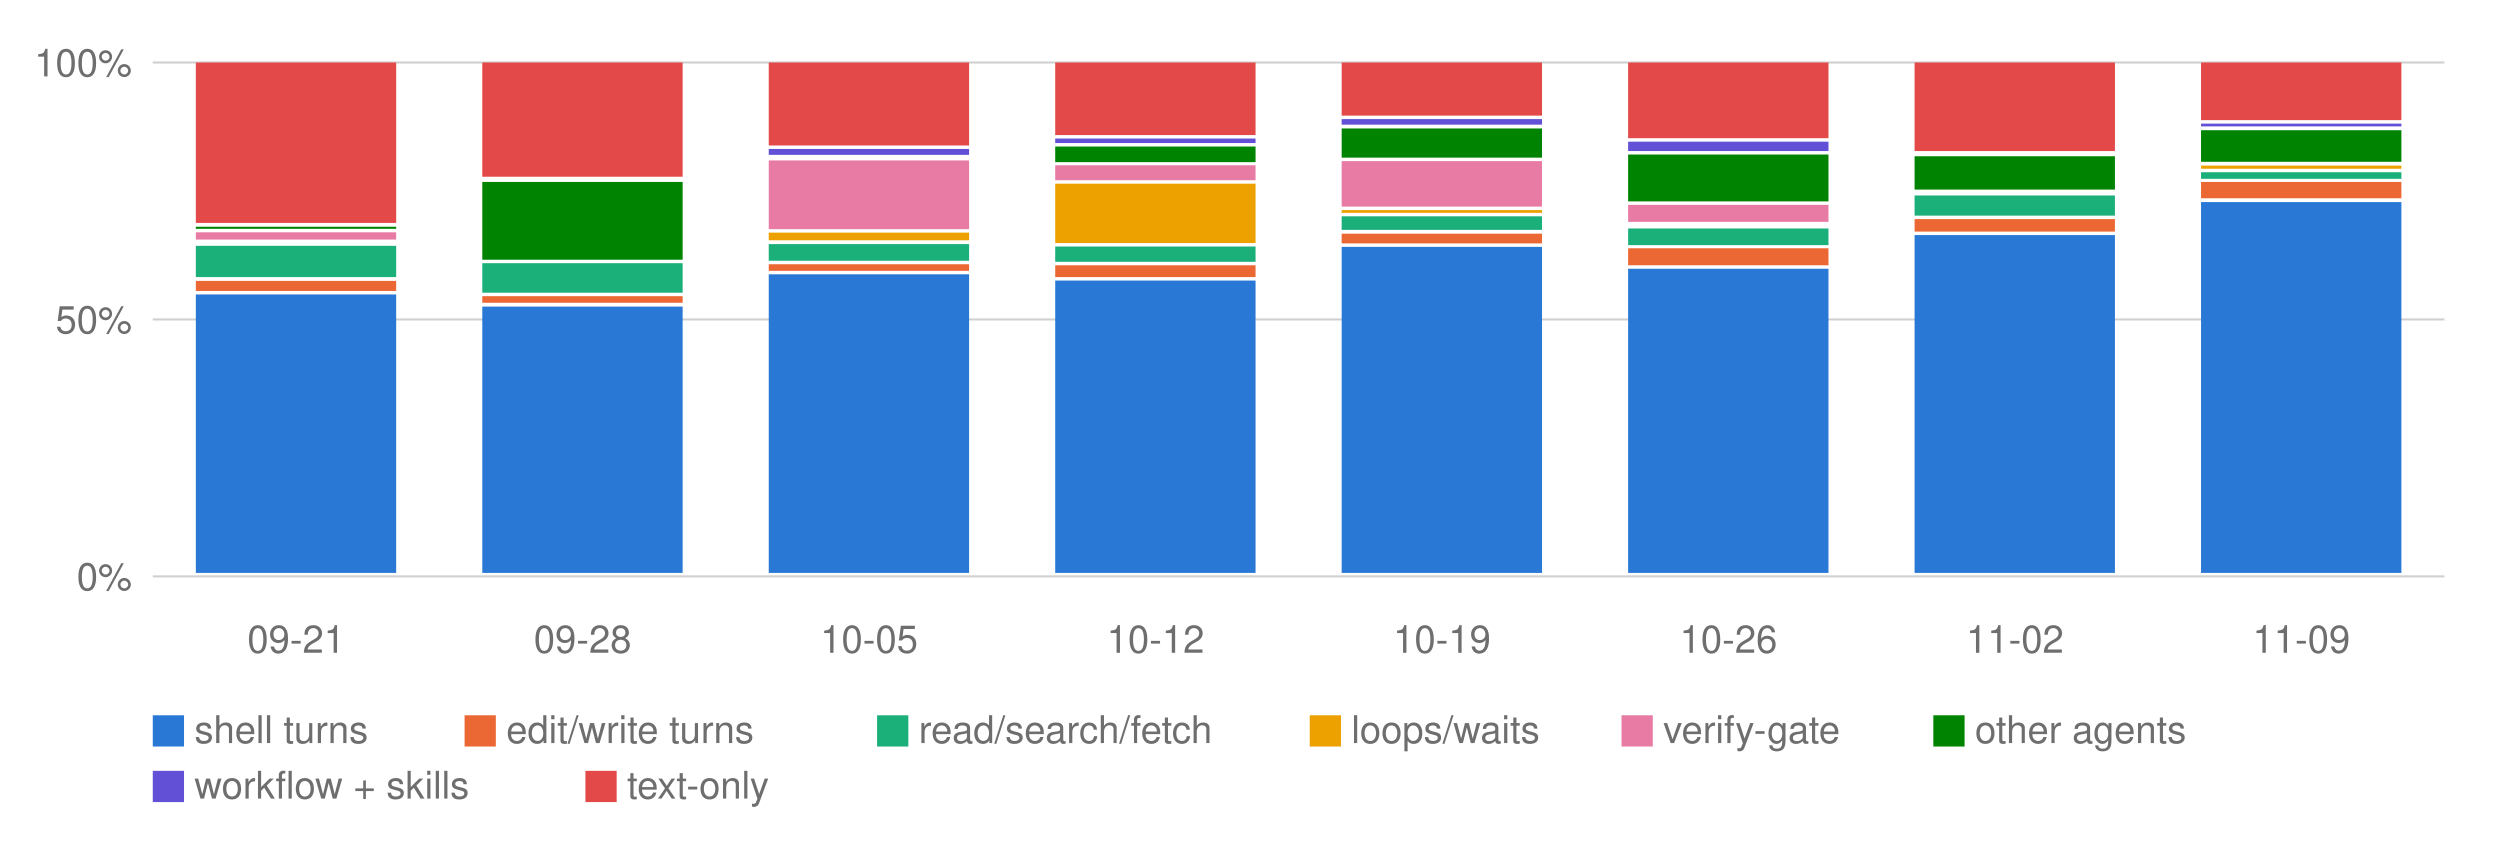
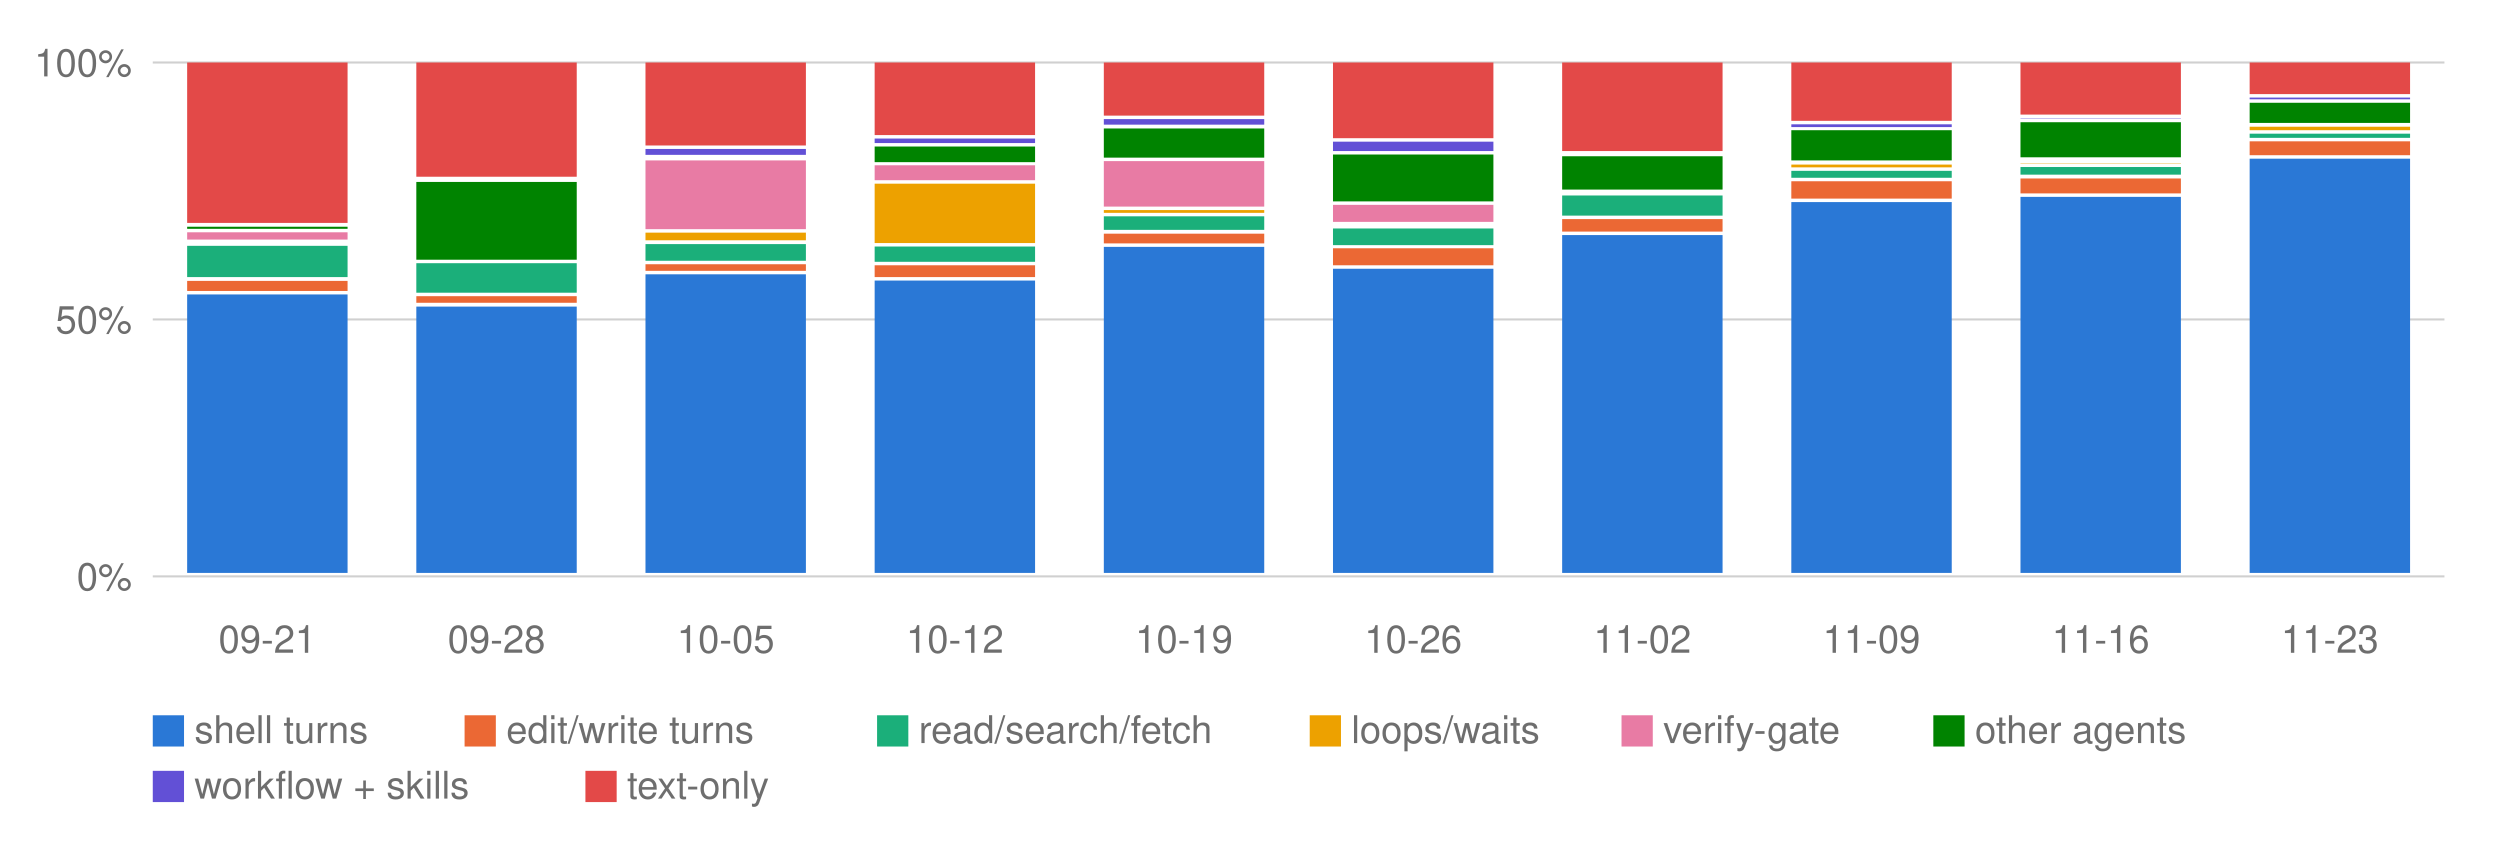
<svg xmlns="http://www.w3.org/2000/svg" viewBox="0 0 720 244" width="720" height="244" font-family="-apple-system, Segoe UI, Helvetica, Arial, sans-serif" font-size="11" role="img" aria-label="Share of tokens per harness part per week">
  <line x1="44" x2="704" y1="166.0" y2="166.0" stroke="#d0d0d0" stroke-width="0.6" />
  <text x="38" y="170.0" text-anchor="end" fill="#6e6e6e">0%</text>
  <line x1="44" x2="704" y1="92.0" y2="92.0" stroke="#d0d0d0" stroke-width="0.6" />
  <text x="38" y="96.0" text-anchor="end" fill="#6e6e6e">50%</text>
  <line x1="44" x2="704" y1="18.0" y2="18.0" stroke="#d0d0d0" stroke-width="0.6" />
  <text x="38" y="22.0" text-anchor="end" fill="#6e6e6e">100%</text>
-   <rect x="56.4" y="84.8" width="57.7" height="80.2" fill="#2a78d6" />
-   <rect x="56.4" y="80.9" width="57.7" height="2.9" fill="#eb6834" />
-   <rect x="56.4" y="70.8" width="57.7" height="9.0" fill="#1baf7a" />
-   <rect x="56.4" y="69.9" width="57.7" height="0.0" fill="#eda100" />
-   <rect x="56.4" y="66.9" width="57.7" height="2.1" fill="#e87ba4" />
-   <rect x="56.4" y="65.3" width="57.7" height="0.6" fill="#008300" />
-   <rect x="56.4" y="65.2" width="57.7" height="0.0" fill="#6250d6" />
-   <rect x="56.4" y="18.0" width="57.7" height="46.2" fill="#e34948" />
-   <text x="85.3" y="188" text-anchor="middle" fill="#6e6e6e">09-21</text>
-   <rect x="138.9" y="88.3" width="57.7" height="76.7" fill="#2a78d6" />
-   <rect x="138.9" y="85.3" width="57.7" height="1.9" fill="#eb6834" />
-   <rect x="138.9" y="75.8" width="57.7" height="8.5" fill="#1baf7a" />
-   <rect x="138.9" y="52.4" width="57.7" height="22.4" fill="#008300" />
-   <rect x="138.9" y="51.9" width="57.7" height="0.0" fill="#6250d6" />
-   <rect x="138.9" y="18.0" width="57.7" height="32.9" fill="#e34948" />
-   <text x="167.8" y="188" text-anchor="middle" fill="#6e6e6e">09-28</text>
-   <rect x="221.4" y="79.0" width="57.7" height="86.0" fill="#2a78d6" />
-   <rect x="221.4" y="76.1" width="57.7" height="1.9" fill="#eb6834" />
-   <rect x="221.4" y="70.3" width="57.7" height="4.8" fill="#1baf7a" />
-   <rect x="221.4" y="67.0" width="57.7" height="2.2" fill="#eda100" />
-   <rect x="221.4" y="46.2" width="57.7" height="19.8" fill="#e87ba4" />
-   <rect x="221.4" y="45.6" width="57.7" height="0.0" fill="#008300" />
-   <rect x="221.4" y="42.9" width="57.7" height="1.7" fill="#6250d6" />
-   <rect x="221.4" y="18.0" width="57.7" height="23.9" fill="#e34948" />
-   <text x="250.3" y="188" text-anchor="middle" fill="#6e6e6e">10-05</text>
-   <rect x="303.9" y="80.8" width="57.7" height="84.2" fill="#2a78d6" />
-   <rect x="303.9" y="76.4" width="57.7" height="3.4" fill="#eb6834" />
-   <rect x="303.9" y="71.0" width="57.7" height="4.4" fill="#1baf7a" />
-   <rect x="303.9" y="52.9" width="57.7" height="17.1" fill="#eda100" />
-   <rect x="303.9" y="47.6" width="57.7" height="4.3" fill="#e87ba4" />
-   <rect x="303.9" y="42.2" width="57.7" height="4.5" fill="#008300" />
-   <rect x="303.9" y="39.9" width="57.7" height="1.3" fill="#6250d6" />
-   <rect x="303.9" y="18.0" width="57.7" height="20.9" fill="#e34948" />
-   <text x="332.8" y="188" text-anchor="middle" fill="#6e6e6e">10-12</text>
-   <rect x="386.4" y="71.1" width="57.7" height="93.9" fill="#2a78d6" />
-   <rect x="386.4" y="67.3" width="57.7" height="2.8" fill="#eb6834" />
-   <rect x="386.4" y="62.3" width="57.7" height="3.9" fill="#1baf7a" />
-   <rect x="386.4" y="60.5" width="57.7" height="0.8" fill="#eda100" />
-   <rect x="386.4" y="46.4" width="57.7" height="13.1" fill="#e87ba4" />
-   <rect x="386.4" y="37.0" width="57.7" height="8.4" fill="#008300" />
-   <rect x="386.4" y="34.3" width="57.7" height="1.6" fill="#6250d6" />
-   <rect x="386.4" y="18.0" width="57.7" height="15.3" fill="#e34948" />
-   <text x="415.3" y="188" text-anchor="middle" fill="#6e6e6e">10-19</text>
-   <rect x="468.9" y="77.4" width="57.7" height="87.6" fill="#2a78d6" />
-   <rect x="468.9" y="71.5" width="57.7" height="4.9" fill="#eb6834" />
-   <rect x="468.9" y="65.8" width="57.7" height="4.8" fill="#1baf7a" />
-   <rect x="468.9" y="64.9" width="57.7" height="0.0" fill="#eda100" />
-   <rect x="468.9" y="59.0" width="57.7" height="4.9" fill="#e87ba4" />
-   <rect x="468.9" y="44.5" width="57.7" height="13.5" fill="#008300" />
-   <rect x="468.9" y="40.8" width="57.7" height="2.7" fill="#6250d6" />
-   <rect x="468.9" y="18.0" width="57.7" height="21.8" fill="#e34948" />
-   <text x="497.8" y="188" text-anchor="middle" fill="#6e6e6e">10-26</text>
-   <rect x="551.4" y="67.7" width="57.7" height="97.3" fill="#2a78d6" />
-   <rect x="551.4" y="63.1" width="57.7" height="3.6" fill="#eb6834" />
-   <rect x="551.4" y="56.3" width="57.7" height="5.8" fill="#1baf7a" />
-   <rect x="551.4" y="56.1" width="57.7" height="0.0" fill="#eda100" />
-   <rect x="551.4" y="55.6" width="57.7" height="0.0" fill="#e87ba4" />
-   <rect x="551.4" y="45.0" width="57.7" height="9.6" fill="#008300" />
-   <rect x="551.4" y="44.5" width="57.7" height="0.0" fill="#6250d6" />
-   <rect x="551.4" y="18.0" width="57.7" height="25.5" fill="#e34948" />
-   <text x="580.3" y="188" text-anchor="middle" fill="#6e6e6e">11-02</text>
-   <rect x="633.9" y="58.2" width="57.7" height="106.8" fill="#2a78d6" />
-   <rect x="633.9" y="52.4" width="57.7" height="4.7" fill="#eb6834" />
-   <rect x="633.9" y="49.6" width="57.7" height="1.9" fill="#1baf7a" />
-   <rect x="633.9" y="47.7" width="57.7" height="0.9" fill="#eda100" />
-   <rect x="633.9" y="47.6" width="57.7" height="0.0" fill="#e87ba4" />
-   <rect x="633.9" y="37.5" width="57.7" height="9.1" fill="#008300" />
-   <rect x="633.9" y="35.6" width="57.7" height="0.8" fill="#6250d6" />
-   <rect x="633.9" y="18.0" width="57.7" height="16.6" fill="#e34948" />
-   <text x="662.8" y="188" text-anchor="middle" fill="#6e6e6e">11-09</text>
+   <rect x="53.9" y="84.8" width="46.2" height="80.2" fill="#2a78d6" />
+   <rect x="53.9" y="80.9" width="46.2" height="2.9" fill="#eb6834" />
+   <rect x="53.9" y="70.8" width="46.2" height="9.0" fill="#1baf7a" />
+   <rect x="53.9" y="69.9" width="46.2" height="0.0" fill="#eda100" />
+   <rect x="53.9" y="66.9" width="46.2" height="2.1" fill="#e87ba4" />
+   <rect x="53.9" y="65.3" width="46.2" height="0.6" fill="#008300" />
+   <rect x="53.9" y="65.2" width="46.2" height="0.0" fill="#6250d6" />
+   <rect x="53.9" y="18.0" width="46.2" height="46.2" fill="#e34948" />
+   <text x="77.0" y="188" text-anchor="middle" fill="#6e6e6e">09-21</text>
+   <rect x="119.9" y="88.3" width="46.2" height="76.7" fill="#2a78d6" />
+   <rect x="119.9" y="85.3" width="46.2" height="1.9" fill="#eb6834" />
+   <rect x="119.9" y="75.8" width="46.2" height="8.5" fill="#1baf7a" />
+   <rect x="119.9" y="52.4" width="46.2" height="22.4" fill="#008300" />
+   <rect x="119.9" y="51.9" width="46.2" height="0.0" fill="#6250d6" />
+   <rect x="119.9" y="18.0" width="46.2" height="32.9" fill="#e34948" />
+   <text x="143.0" y="188" text-anchor="middle" fill="#6e6e6e">09-28</text>
+   <rect x="185.9" y="79.0" width="46.2" height="86.0" fill="#2a78d6" />
+   <rect x="185.9" y="76.1" width="46.2" height="1.9" fill="#eb6834" />
+   <rect x="185.9" y="70.3" width="46.2" height="4.8" fill="#1baf7a" />
+   <rect x="185.9" y="67.0" width="46.2" height="2.2" fill="#eda100" />
+   <rect x="185.9" y="46.2" width="46.2" height="19.8" fill="#e87ba4" />
+   <rect x="185.9" y="45.6" width="46.2" height="0.0" fill="#008300" />
+   <rect x="185.9" y="42.9" width="46.2" height="1.7" fill="#6250d6" />
+   <rect x="185.9" y="18.0" width="46.2" height="23.9" fill="#e34948" />
+   <text x="209.0" y="188" text-anchor="middle" fill="#6e6e6e">10-05</text>
+   <rect x="251.9" y="80.8" width="46.2" height="84.2" fill="#2a78d6" />
+   <rect x="251.9" y="76.4" width="46.2" height="3.4" fill="#eb6834" />
+   <rect x="251.9" y="71.0" width="46.2" height="4.4" fill="#1baf7a" />
+   <rect x="251.9" y="52.9" width="46.2" height="17.1" fill="#eda100" />
+   <rect x="251.9" y="47.6" width="46.2" height="4.3" fill="#e87ba4" />
+   <rect x="251.9" y="42.2" width="46.2" height="4.5" fill="#008300" />
+   <rect x="251.9" y="39.9" width="46.2" height="1.3" fill="#6250d6" />
+   <rect x="251.9" y="18.0" width="46.2" height="20.9" fill="#e34948" />
+   <text x="275.0" y="188" text-anchor="middle" fill="#6e6e6e">10-12</text>
+   <rect x="317.9" y="71.1" width="46.2" height="93.9" fill="#2a78d6" />
+   <rect x="317.9" y="67.3" width="46.2" height="2.8" fill="#eb6834" />
+   <rect x="317.9" y="62.3" width="46.2" height="3.9" fill="#1baf7a" />
+   <rect x="317.9" y="60.5" width="46.2" height="0.8" fill="#eda100" />
+   <rect x="317.9" y="46.4" width="46.2" height="13.1" fill="#e87ba4" />
+   <rect x="317.9" y="37.0" width="46.2" height="8.4" fill="#008300" />
+   <rect x="317.9" y="34.3" width="46.2" height="1.6" fill="#6250d6" />
+   <rect x="317.9" y="18.0" width="46.2" height="15.3" fill="#e34948" />
+   <text x="341.0" y="188" text-anchor="middle" fill="#6e6e6e">10-19</text>
+   <rect x="383.9" y="77.4" width="46.2" height="87.6" fill="#2a78d6" />
+   <rect x="383.9" y="71.5" width="46.2" height="4.9" fill="#eb6834" />
+   <rect x="383.9" y="65.8" width="46.2" height="4.8" fill="#1baf7a" />
+   <rect x="383.9" y="64.9" width="46.2" height="0.0" fill="#eda100" />
+   <rect x="383.9" y="59.0" width="46.2" height="4.9" fill="#e87ba4" />
+   <rect x="383.9" y="44.5" width="46.2" height="13.5" fill="#008300" />
+   <rect x="383.9" y="40.8" width="46.2" height="2.7" fill="#6250d6" />
+   <rect x="383.9" y="18.0" width="46.2" height="21.8" fill="#e34948" />
+   <text x="407.0" y="188" text-anchor="middle" fill="#6e6e6e">10-26</text>
+   <rect x="449.9" y="67.7" width="46.2" height="97.3" fill="#2a78d6" />
+   <rect x="449.9" y="63.1" width="46.2" height="3.6" fill="#eb6834" />
+   <rect x="449.9" y="56.3" width="46.2" height="5.8" fill="#1baf7a" />
+   <rect x="449.9" y="56.1" width="46.2" height="0.0" fill="#eda100" />
+   <rect x="449.9" y="55.6" width="46.2" height="0.0" fill="#e87ba4" />
+   <rect x="449.9" y="45.0" width="46.2" height="9.6" fill="#008300" />
+   <rect x="449.9" y="44.5" width="46.2" height="0.0" fill="#6250d6" />
+   <rect x="449.9" y="18.0" width="46.2" height="25.5" fill="#e34948" />
+   <text x="473.0" y="188" text-anchor="middle" fill="#6e6e6e">11-02</text>
+   <rect x="515.9" y="58.2" width="46.2" height="106.8" fill="#2a78d6" />
+   <rect x="515.9" y="52.2" width="46.2" height="5.0" fill="#eb6834" />
+   <rect x="515.9" y="49.2" width="46.2" height="2.0" fill="#1baf7a" />
+   <rect x="515.9" y="47.4" width="46.2" height="0.8" fill="#eda100" />
+   <rect x="515.9" y="47.3" width="46.2" height="0.0" fill="#e87ba4" />
+   <rect x="515.9" y="37.5" width="46.2" height="8.7" fill="#008300" />
+   <rect x="515.9" y="35.8" width="46.2" height="0.8" fill="#6250d6" />
+   <rect x="515.9" y="18.0" width="46.2" height="16.8" fill="#e34948" />
+   <text x="539.0" y="188" text-anchor="middle" fill="#6e6e6e">11-09</text>
+   <rect x="581.9" y="56.7" width="46.2" height="108.3" fill="#2a78d6" />
+   <rect x="581.9" y="51.4" width="46.2" height="4.3" fill="#eb6834" />
+   <rect x="581.9" y="48.1" width="46.2" height="2.2" fill="#1baf7a" />
+   <rect x="581.9" y="47.0" width="46.2" height="0.1" fill="#eda100" />
+   <rect x="581.9" y="46.3" width="46.2" height="0.0" fill="#e87ba4" />
+   <rect x="581.9" y="35.2" width="46.2" height="10.1" fill="#008300" />
+   <rect x="581.9" y="34.0" width="46.2" height="0.1" fill="#6250d6" />
+   <rect x="581.9" y="18.0" width="46.2" height="15.0" fill="#e34948" />
+   <text x="605.0" y="188" text-anchor="middle" fill="#6e6e6e">11-16</text>
+   <rect x="647.9" y="45.7" width="46.2" height="119.3" fill="#2a78d6" />
+   <rect x="647.9" y="40.7" width="46.2" height="4.0" fill="#eb6834" />
+   <rect x="647.9" y="38.5" width="46.2" height="1.2" fill="#1baf7a" />
+   <rect x="647.9" y="36.5" width="46.2" height="1.0" fill="#eda100" />
+   <rect x="647.9" y="29.6" width="46.2" height="5.8" fill="#008300" />
+   <rect x="647.9" y="28.1" width="46.2" height="0.5" fill="#6250d6" />
+   <rect x="647.9" y="18.0" width="46.2" height="9.1" fill="#e34948" />
+   <text x="671.0" y="188" text-anchor="middle" fill="#6e6e6e">11-23</text>
  <rect x="44" y="206" width="9" height="9" fill="#2a78d6" />
  <text x="56" y="214" fill="#6e6e6e">shell turns</text>
  <rect x="133.8" y="206" width="9" height="9" fill="#eb6834" />
  <text x="145.8" y="214" fill="#6e6e6e">edit/write turns</text>
  <rect x="252.6" y="206" width="9" height="9" fill="#1baf7a" />
  <text x="264.6" y="214" fill="#6e6e6e">read/search/fetch</text>
  <rect x="377.2" y="206" width="9" height="9" fill="#eda100" />
  <text x="389.2" y="214" fill="#6e6e6e">loops/waits</text>
  <rect x="467" y="206" width="9" height="9" fill="#e87ba4" />
  <text x="479" y="214" fill="#6e6e6e">verify-gate</text>
  <rect x="556.8" y="206" width="9" height="9" fill="#008300" />
  <text x="568.8" y="214" fill="#6e6e6e">other agents</text>
  <rect x="44" y="222" width="9" height="9" fill="#6250d6" />
  <text x="56" y="230" fill="#6e6e6e">workflow + skills</text>
  <rect x="168.6" y="222" width="9" height="9" fill="#e34948" />
  <text x="180.6" y="230" fill="#6e6e6e">text-only</text>
</svg>
